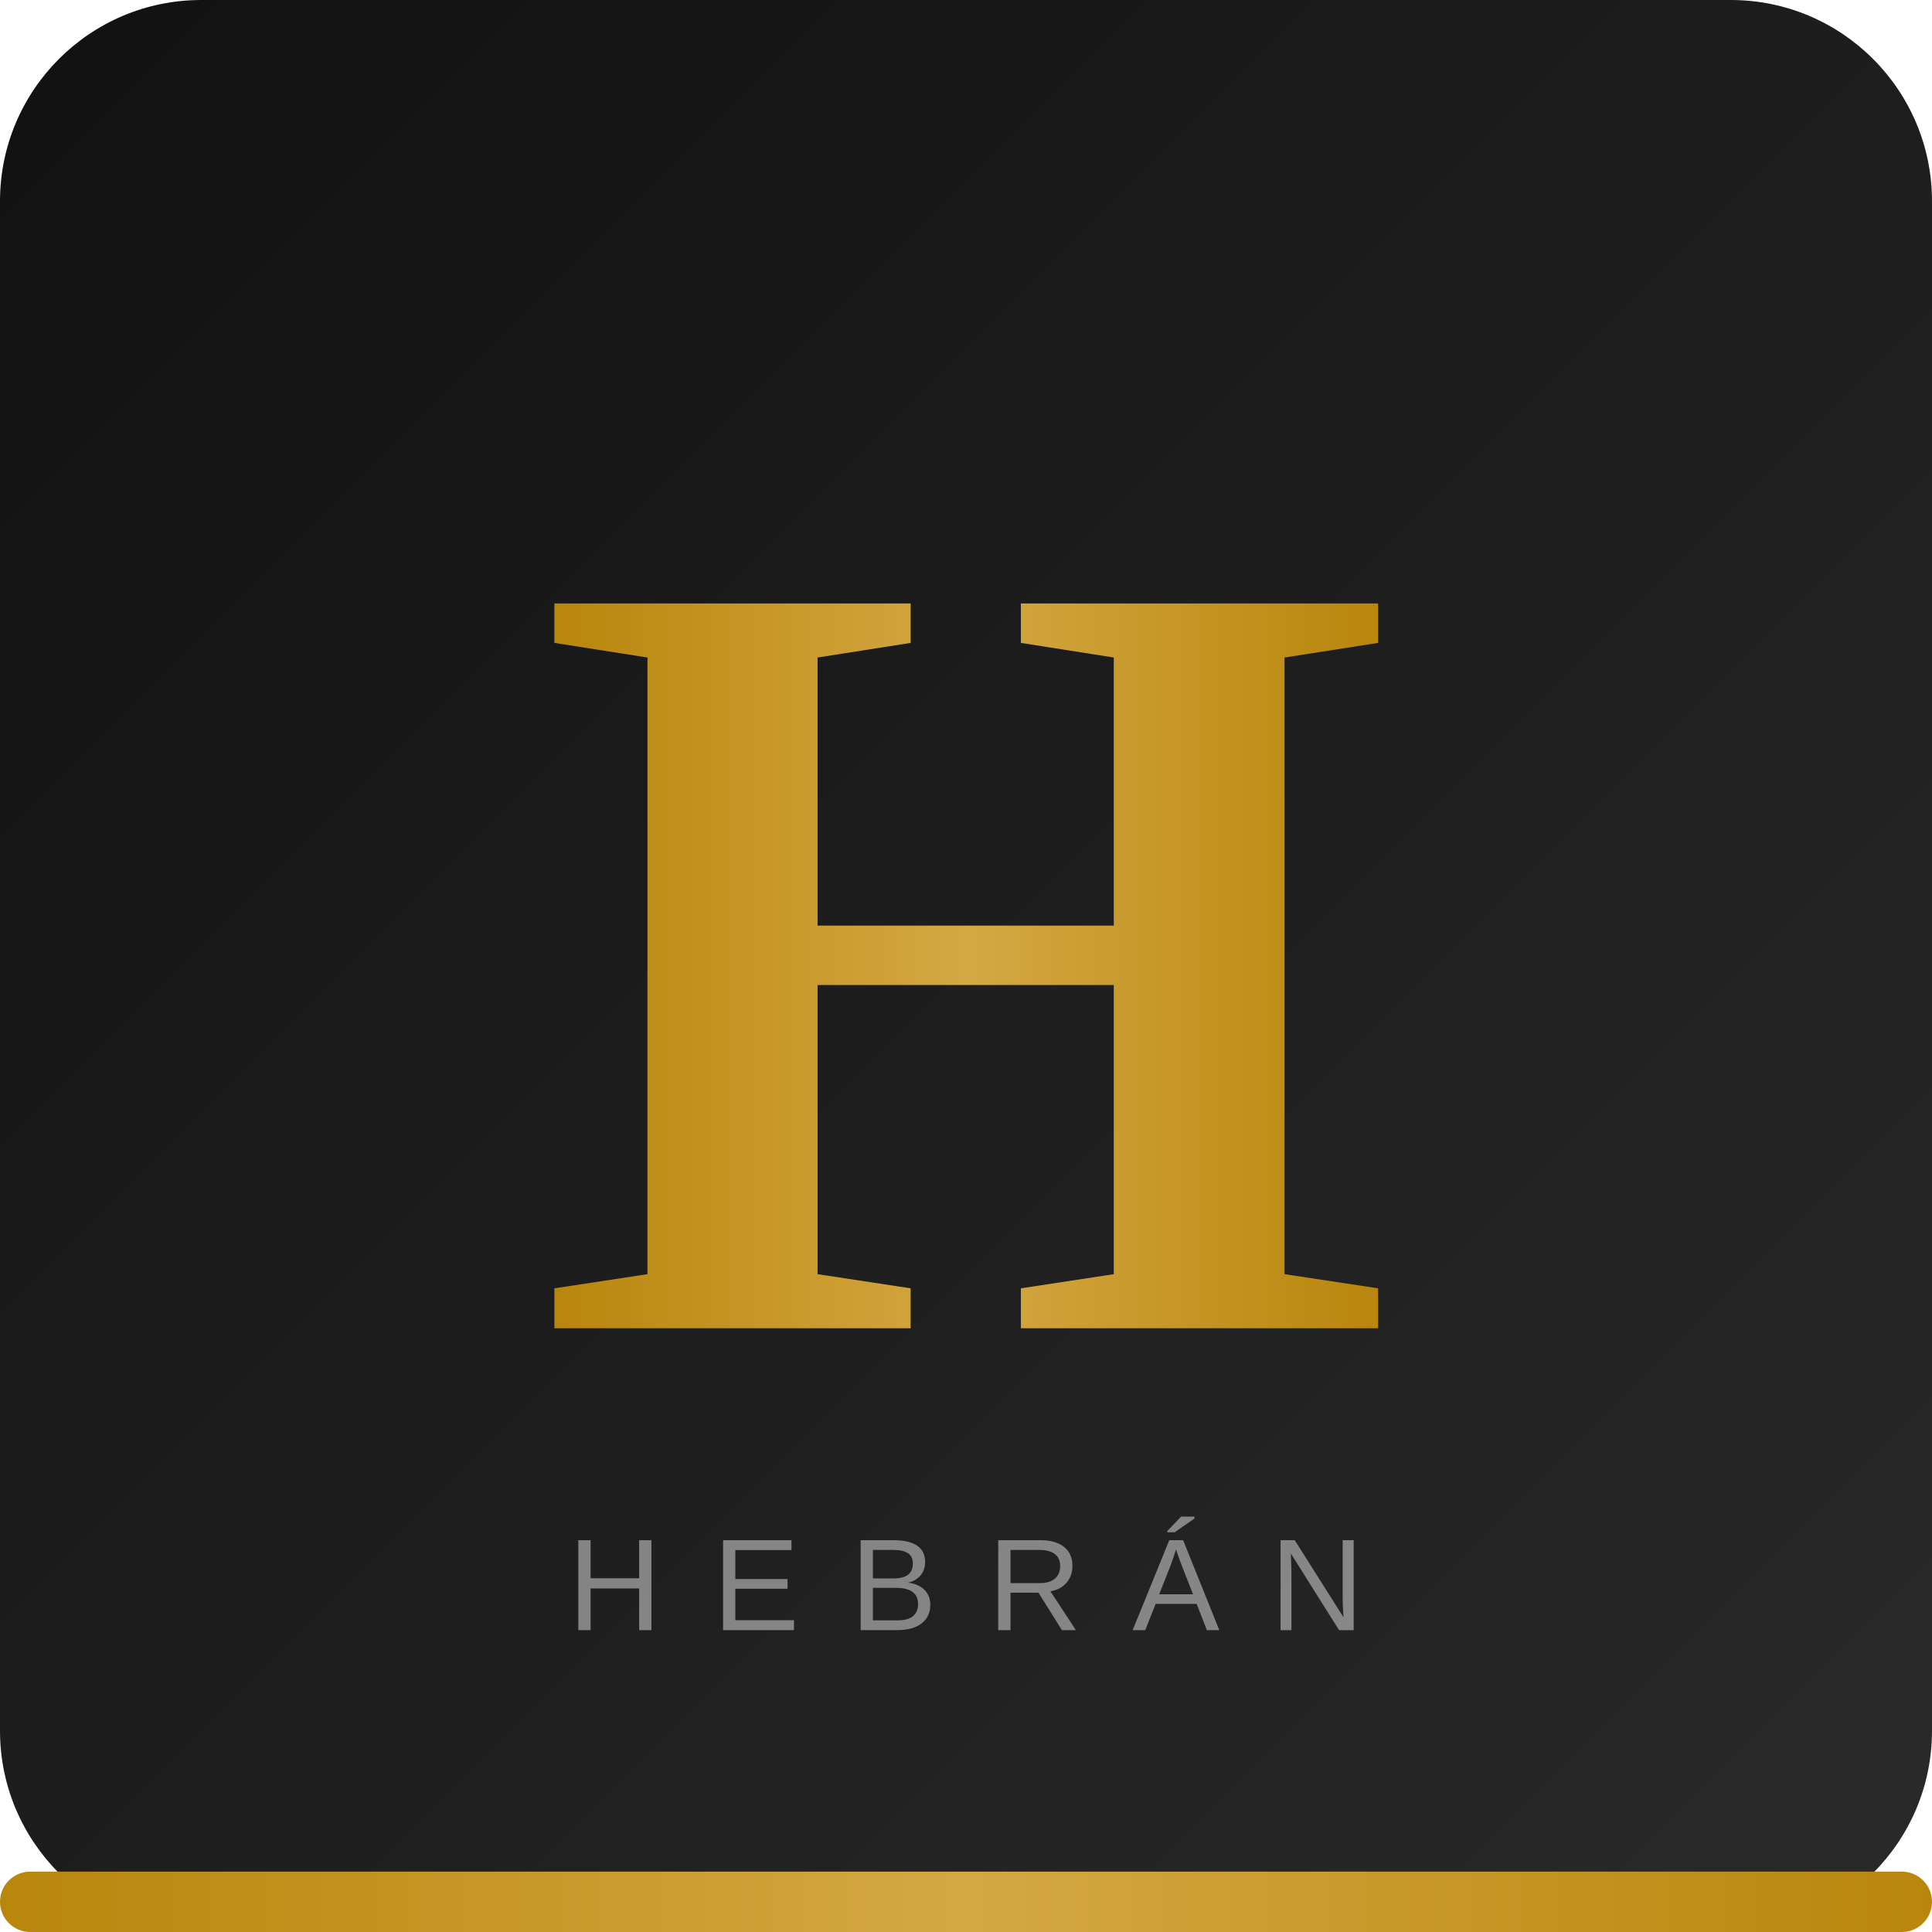
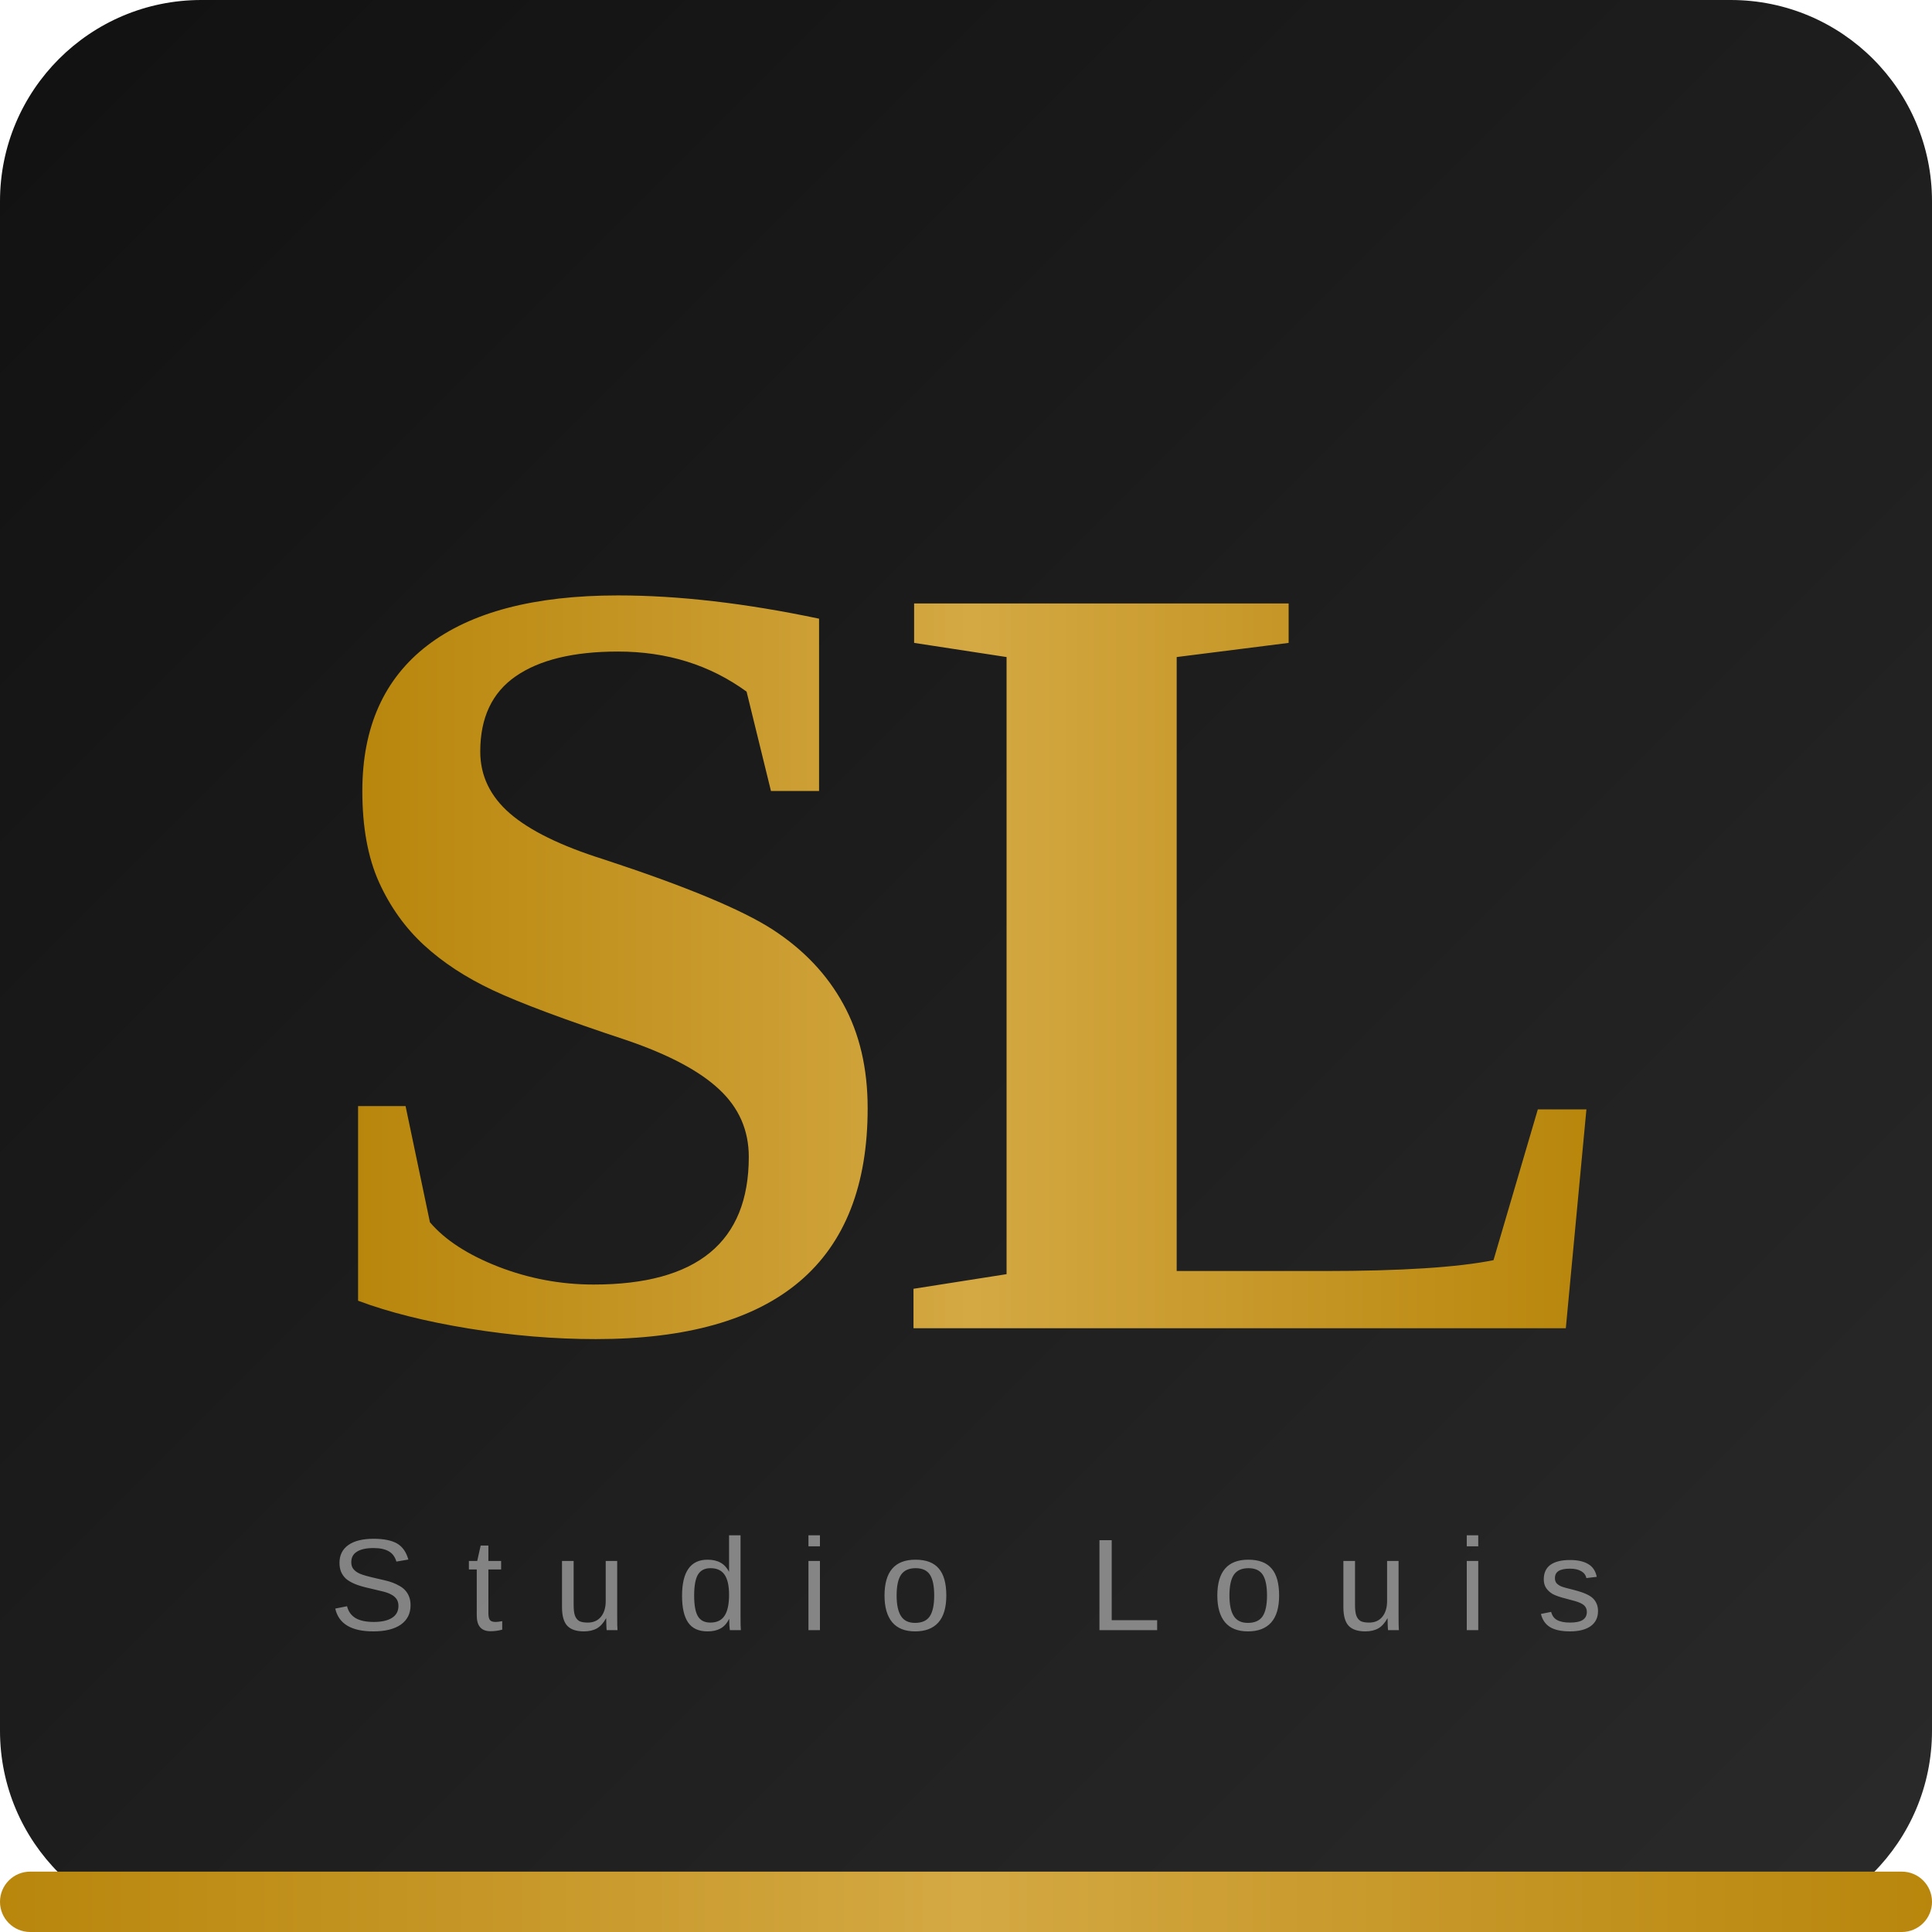
<svg xmlns="http://www.w3.org/2000/svg" viewBox="0 0 192 192" width="192" height="192">
  <defs>
    <linearGradient id="bg" x1="0%" y1="0%" x2="100%" y2="100%">
      <stop offset="0%" style="stop-color:#111111" />
      <stop offset="100%" style="stop-color:#2a2a2a" />
    </linearGradient>
    <linearGradient id="gold" x1="0%" y1="0%" x2="100%" y2="0%">
      <stop offset="0%" style="stop-color:#B8860B" />
      <stop offset="50%" style="stop-color:#D4A843" />
      <stop offset="100%" style="stop-color:#B8860B" />
    </linearGradient>
  </defs>
  <rect width="192" height="192" rx="20" fill="url(#bg)" />
  <rect x="0" y="186" width="192" height="6" rx="3" fill="url(#gold)" />
-   <text x="96" y="132" font-family="Georgia, 'Times New Roman', serif" font-size="110" font-weight="700" text-anchor="middle" fill="url(#gold)" letter-spacing="-2">H</text>
-   <text x="96" y="162" font-family="Arial, sans-serif" font-size="13" font-weight="300" text-anchor="middle" fill="rgba(255,255,255,0.45)" letter-spacing="5">HEBRÁN</text>
+   <text x="96" y="132" font-family="Georgia, 'Times New Roman', serif" font-size="110" font-weight="700" text-anchor="middle" fill="url(#gold)" letter-spacing="-2">SL</text>
+   <text x="96" y="162" font-family="Arial, sans-serif" font-size="13" font-weight="300" text-anchor="middle" fill="rgba(255,255,255,0.45)" letter-spacing="5">Studio Louis</text>
</svg>
